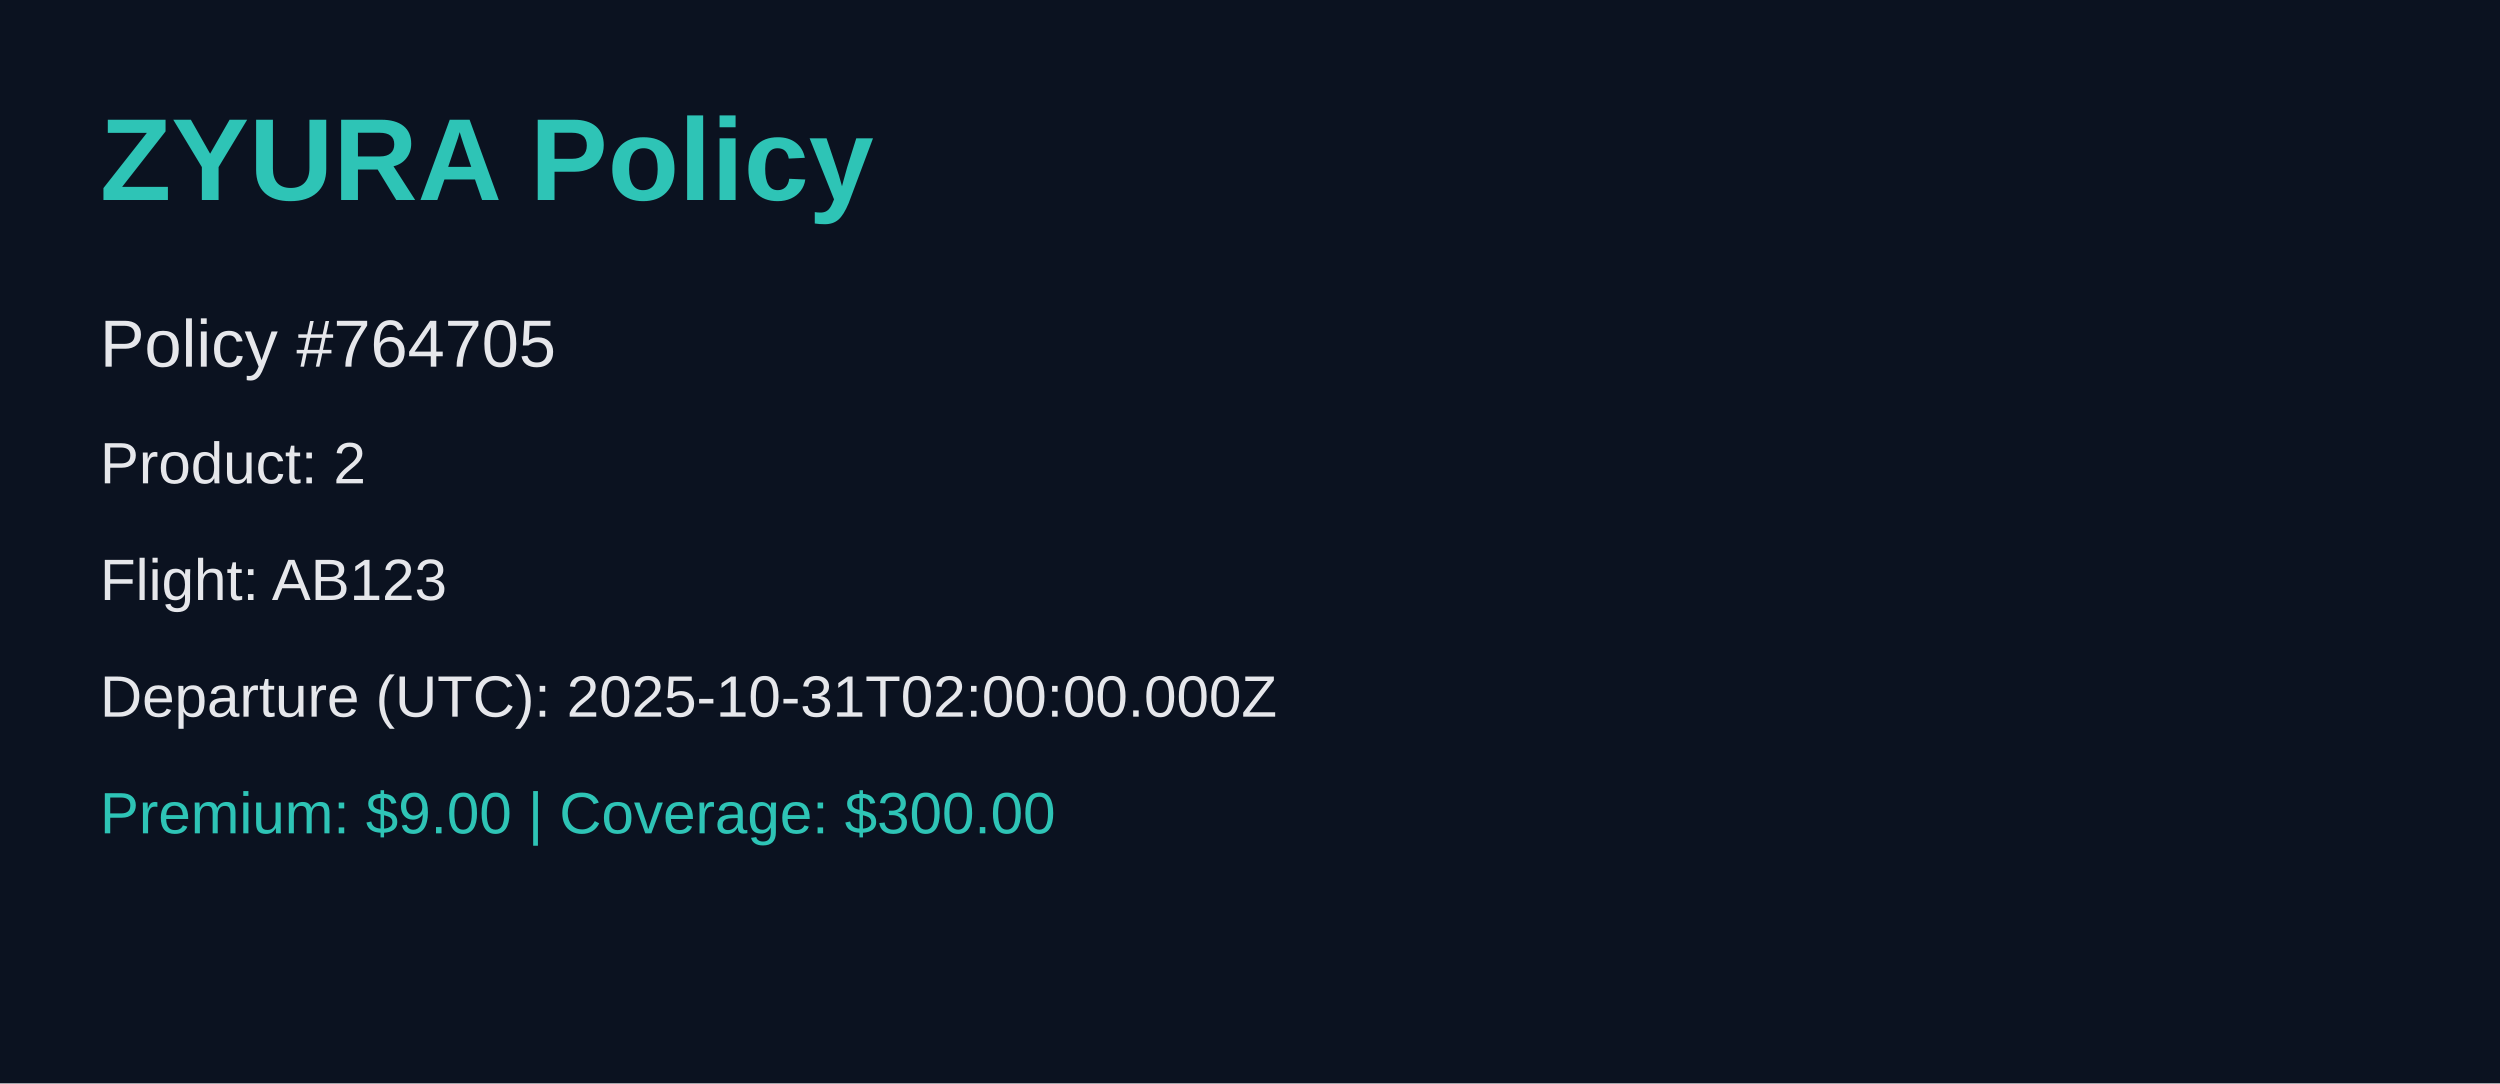
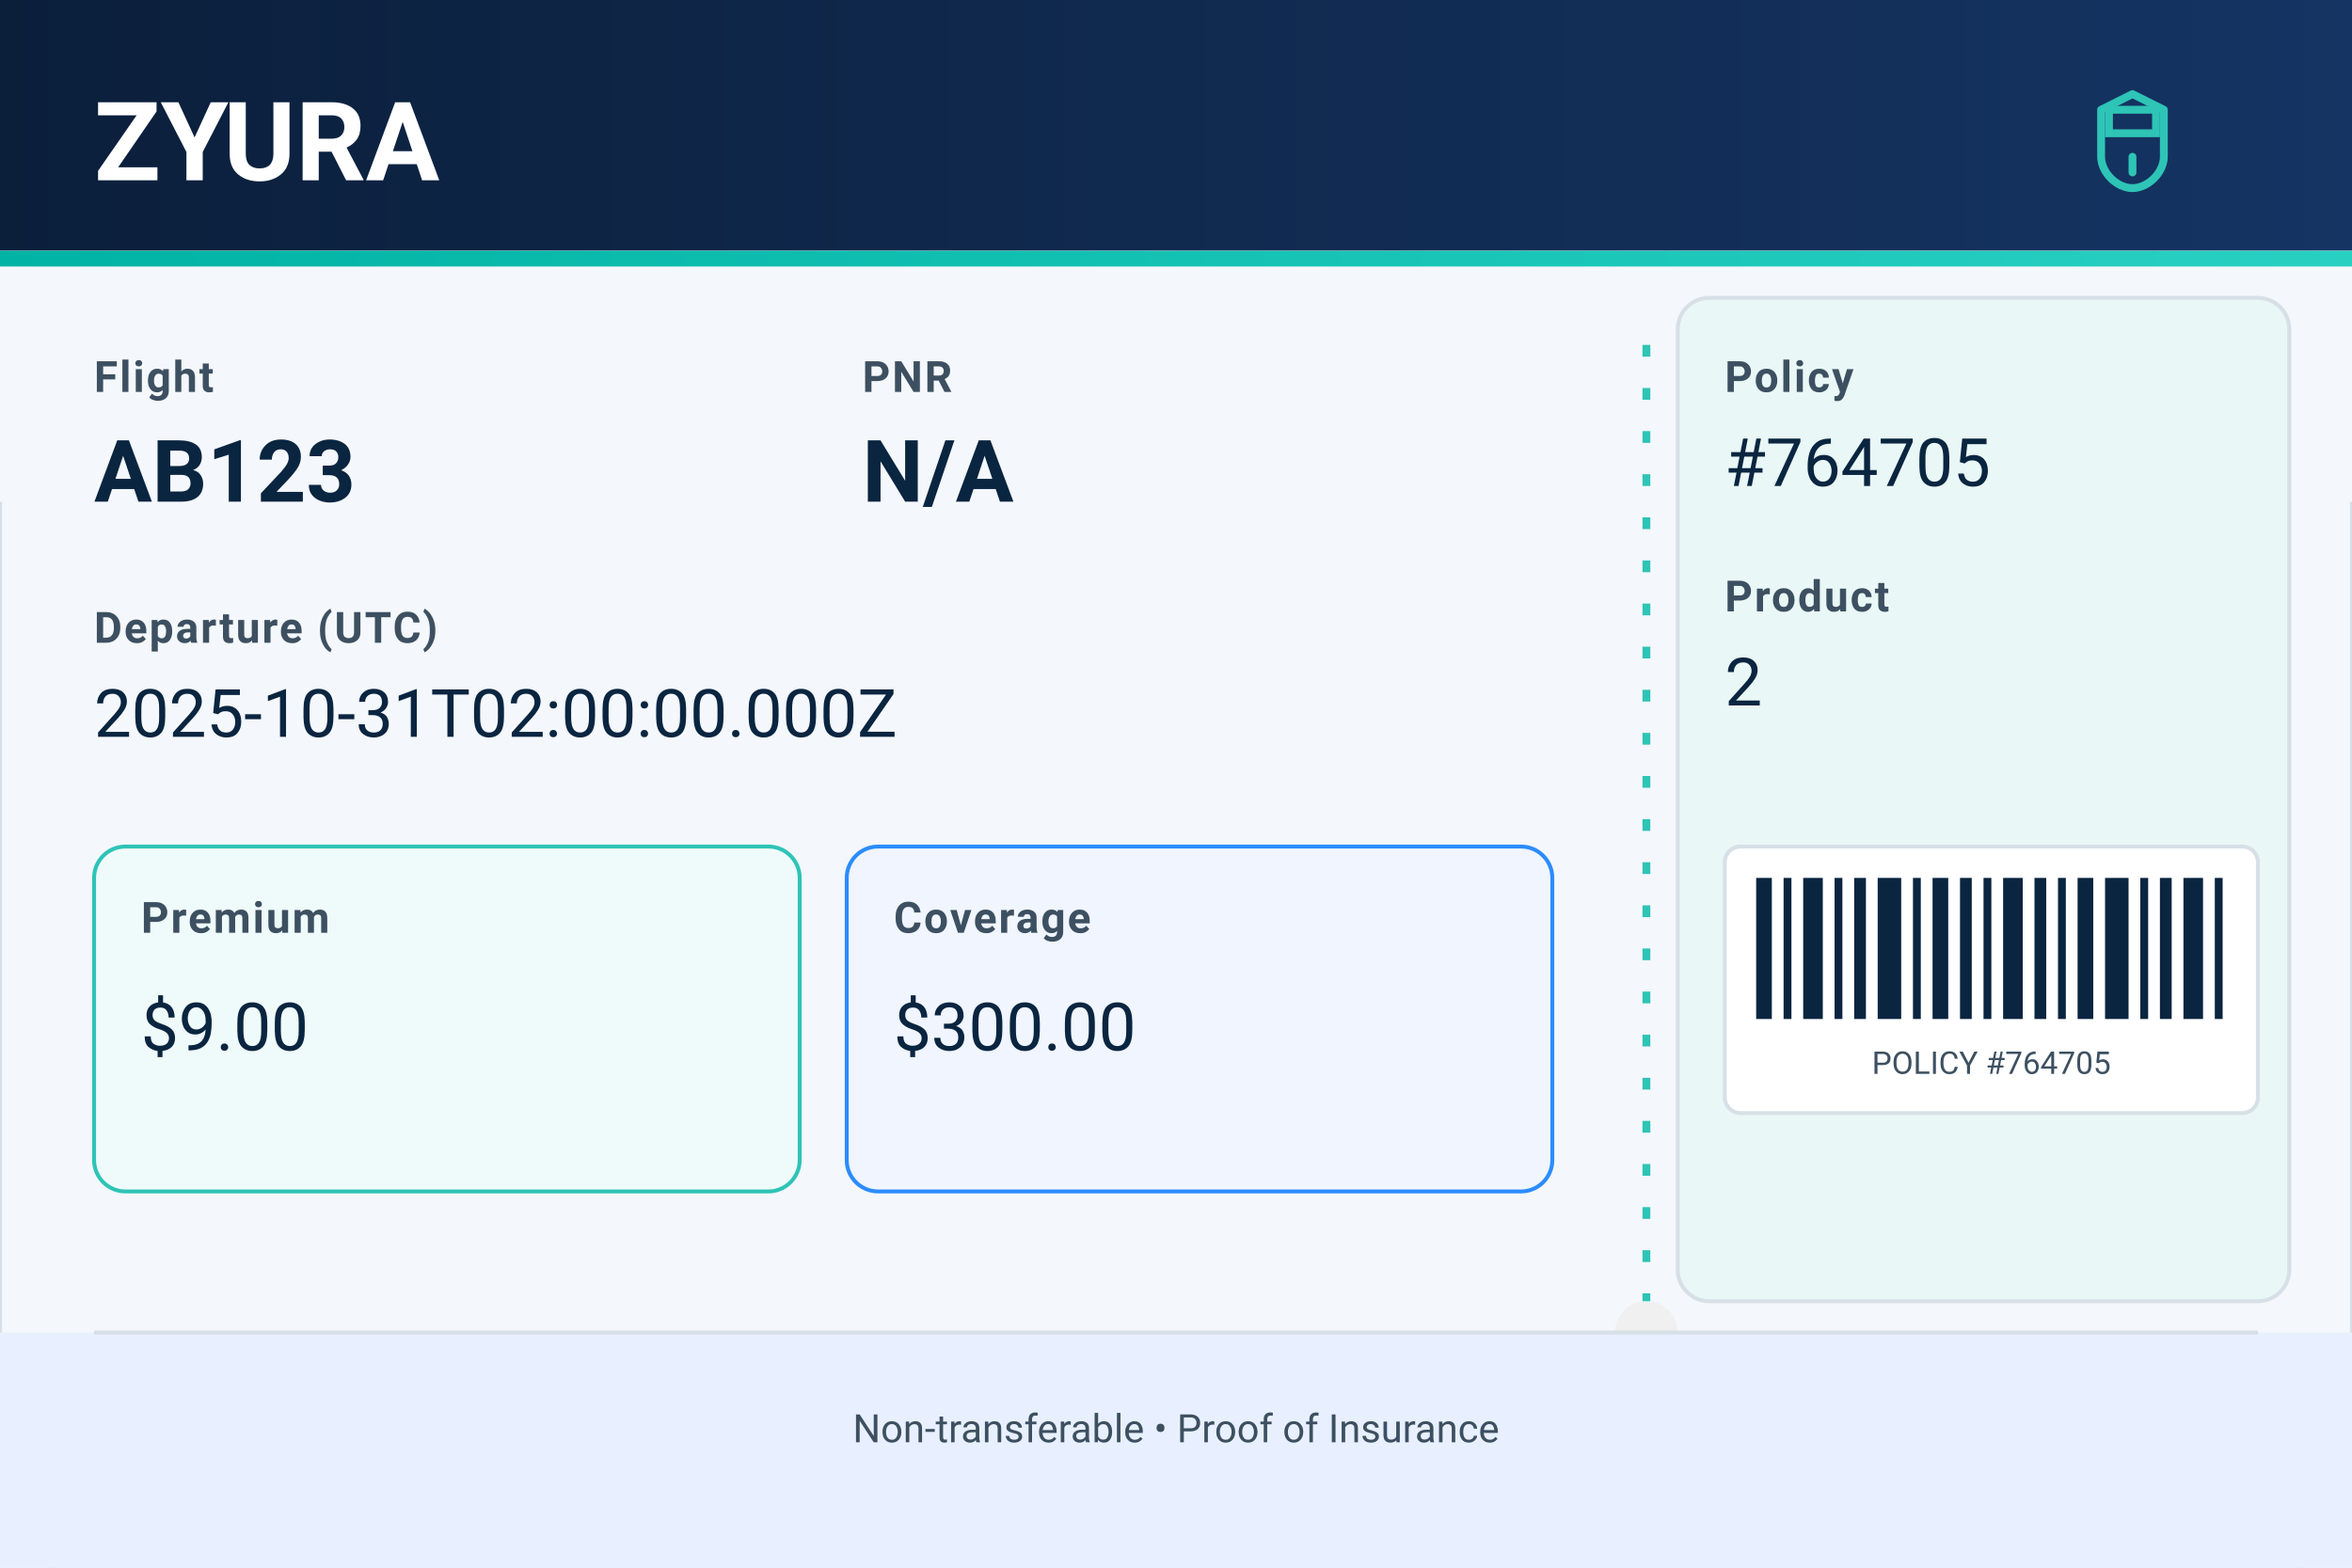
- <svg xmlns="http://www.w3.org/2000/svg" width="600" height="260" viewBox="0 0 600 260">
-   <rect width="600" height="260" fill="#0b1220" />
-   <text x="24" y="48" fill="#2EC4B6" font-size="28" font-family="Segoe UI, Arial, sans-serif" font-weight="bold">ZYURA Policy</text>
-   <text x="24" y="88" fill="#E6E7EB" font-size="16" font-family="Segoe UI, Arial, sans-serif">Policy #764705</text>
-   <text x="24" y="116" fill="#E6E7EB" font-size="14" font-family="Segoe UI, Arial, sans-serif">Product: 2</text>
-   <text x="24" y="144" fill="#E6E7EB" font-size="14" font-family="Segoe UI, Arial, sans-serif">Flight: AB123</text>
-   <text x="24" y="172" fill="#E6E7EB" font-size="14" font-family="Segoe UI, Arial, sans-serif">Departure (UTC): 2025-10-31T02:00:00.000Z</text>
-   <text x="24" y="200" fill="#2EC4B6" font-size="14" font-family="Segoe UI, Arial, sans-serif">Premium: $9.00 | Coverage: $300.00</text>
+ <svg xmlns="http://www.w3.org/2000/svg" width="600" height="400" viewBox="0 0 600 400" role="img" aria-label="ZYURA airline-style boarding pass for insurance NFT. Flight AB123, departure 2025-10-31T02:00:00.000Z. Policy #764705, Product 2. Premium $9.00, Coverage $300.00. Non-transferable proof of insurance.">
+   <defs>
+     <style>
+       .brand { font-family: 'Segoe UI', Roboto, Helvetica, Arial, sans-serif; font-size: 28px; font-weight: bold; fill: #ffffff; }
+       .label { font-family: 'Segoe UI', Roboto, Helvetica, Arial, sans-serif; font-size: 11px; font-weight: bold; fill: #3D5061; text-transform: uppercase; letter-spacing: 0.5px; }
+       .value { font-family: 'Segoe UI', Roboto, Helvetica, Arial, sans-serif; font-size: 17px; font-weight: normal; fill: #0A2540; }
+       .value-large { font-family: 'Segoe UI', Roboto, Helvetica, Arial, sans-serif; font-size: 22px; font-weight: bold; fill: #0A2540; }
+       .footer-text { font-family: 'Segoe UI', Roboto, Helvetica, Arial, sans-serif; font-size: 10px; fill: #3D5061; }
+       .barcode-label { font-family: 'Segoe UI', Roboto, Helvetica, Arial, sans-serif; font-size: 8px; fill: #3D5061; }
+     </style>
+     <linearGradient id="headerGrad" x1="0%" y1="0%" x2="100%" y2="0%">
+       <stop offset="0%" style="stop-color:#0B1F3B;stop-opacity:1" />
+       <stop offset="100%" style="stop-color:#153463;stop-opacity:1" />
+     </linearGradient>
+     <linearGradient id="accentGrad" x1="0%" y1="0%" x2="100%" y2="0%">
+       <stop offset="0%" style="stop-color:#00B3A4;stop-opacity:1" />
+       <stop offset="100%" style="stop-color:#28D0C2;stop-opacity:1" />
+     </linearGradient>
+     <mask id="perforationMask">
+       <rect x="0" y="0" width="600" height="400" fill="white" />
+       <circle cx="420" cy="80" r="8" fill="black" />
+       <circle cx="420" cy="340" r="8" fill="black" />
+     </mask>
+   </defs>
+   <g mask="url(#perforationMask)">
+     <rect x="0" y="0" width="600" height="400" fill="#F4F7FB" rx="16" />
+     <rect x="0" y="0" width="600" height="400" fill="none" stroke="#D7DFE7" stroke-width="1" rx="16" />
+   </g>
+   <g id="header">
+     <rect x="0" y="0" width="600" height="64" fill="url(#headerGrad)" rx="0" ry="0" />
+     <rect x="0" y="64" width="600" height="64" fill="#F4F7FB" />
+     <rect x="0" y="64" width="600" height="4" fill="url(#accentGrad)" />
+     <text x="24" y="46" class="brand">ZYURA</text>
+     <g transform="translate(552, 28)">
+       <path d="M 0 0 L 0 12 C 0 16 -4 20 -8 20 C -12 20 -16 16 -16 12 L -16 0 L -8 -4 Z" fill="none" stroke="#2EC4B6" stroke-width="2" stroke-linejoin="round" />
+       <line x1="-8" y1="12" x2="-8" y2="16" stroke="#2EC4B6" stroke-width="2" stroke-linecap="round" />
+       <rect x="-14" y="0" width="12" height="6" fill="none" stroke="#2EC4B6" stroke-width="2" />
+     </g>
+   </g>
+   <g id="perforation">
+     <line x1="420" y1="88" x2="420" y2="332" stroke="#2EC4B6" stroke-width="2" stroke-dasharray="3,8" />
+   </g>
+   <rect x="428" y="76" width="156" height="256" fill="#E9F7F6" stroke="#D7DFE7" stroke-width="1" rx="8" />
+   <g id="main">
+     <text x="24" y="100" class="label">Flight</text>
+     <text x="24" y="128" class="value-large">AB123</text>
+     <text x="220" y="100" class="label">PNR</text>
+     <text x="220" y="128" class="value-large">N/A</text>
+     <text x="24" y="164" class="label">Departure (UTC)</text>
+     <text x="24" y="188" class="value">2025-10-31T02:00:00.000Z</text>
+     <rect x="24" y="216" width="180" height="88" fill="#EFFBFA" stroke="#2EC4B6" stroke-width="1" rx="8" />
+     <text x="36" y="238" class="label">Premium</text>
+     <text x="36" y="268" class="value" font-weight="bold">$9.00</text>
+     <rect x="216" y="216" width="180" height="88" fill="#F0F5FF" stroke="#2B8CFF" stroke-width="1" rx="8" />
+     <text x="228" y="238" class="label">Coverage</text>
+     <text x="228" y="268" class="value" font-weight="bold">$300.00</text>
+   </g>
+   <g id="stub">
+     <text x="440" y="100" class="label">Policy</text>
+     <text x="440" y="124" class="value">#764705</text>
+     <text x="440" y="156" class="label">Product</text>
+     <text x="440" y="180" class="value">2</text>
+     <g id="barcode">
+       <rect x="440" y="216" width="136" height="68" fill="#ffffff" stroke="#D7DFE7" stroke-width="1" rx="4" />
+       <rect x="448" y="224" width="4" height="36" fill="#0A2540" />
+       <rect x="455" y="224" width="2" height="36" fill="#0A2540" />
+       <rect x="460" y="224" width="5" height="36" fill="#0A2540" />
+       <rect x="468" y="224" width="2" height="36" fill="#0A2540" />
+       <rect x="473" y="224" width="3" height="36" fill="#0A2540" />
+       <rect x="479" y="224" width="6" height="36" fill="#0A2540" />
+       <rect x="488" y="224" width="2" height="36" fill="#0A2540" />
+       <rect x="493" y="224" width="4" height="36" fill="#0A2540" />
+       <rect x="500" y="224" width="3" height="36" fill="#0A2540" />
+       <rect x="506" y="224" width="2" height="36" fill="#0A2540" />
+       <rect x="511" y="224" width="5" height="36" fill="#0A2540" />
+       <rect x="519" y="224" width="3" height="36" fill="#0A2540" />
+       <rect x="525" y="224" width="2" height="36" fill="#0A2540" />
+       <rect x="530" y="224" width="4" height="36" fill="#0A2540" />
+       <rect x="537" y="224" width="6" height="36" fill="#0A2540" />
+       <rect x="546" y="224" width="2" height="36" fill="#0A2540" />
+       <rect x="551" y="224" width="3" height="36" fill="#0A2540" />
+       <rect x="557" y="224" width="5" height="36" fill="#0A2540" />
+       <rect x="565" y="224" width="2" height="36" fill="#0A2540" />
+       <text x="508" y="274" class="barcode-label" text-anchor="middle">POLICY #764705</text>
+     </g>
+   </g>
+   <g id="footer">
+     <rect x="0" y="340" width="600" height="60" fill="#E8F0FF" rx="0" ry="0" />
+     <rect x="0" y="384" width="600" height="16" fill="#E8F0FF" rx="16" ry="16" />
+     <line x1="24" y1="340" x2="576" y2="340" stroke="#D7DFE7" stroke-width="1" />
+     <text x="300" y="368" class="footer-text" text-anchor="middle">Non-transferable • Proof of Insurance</text>
+   </g>
</svg>
